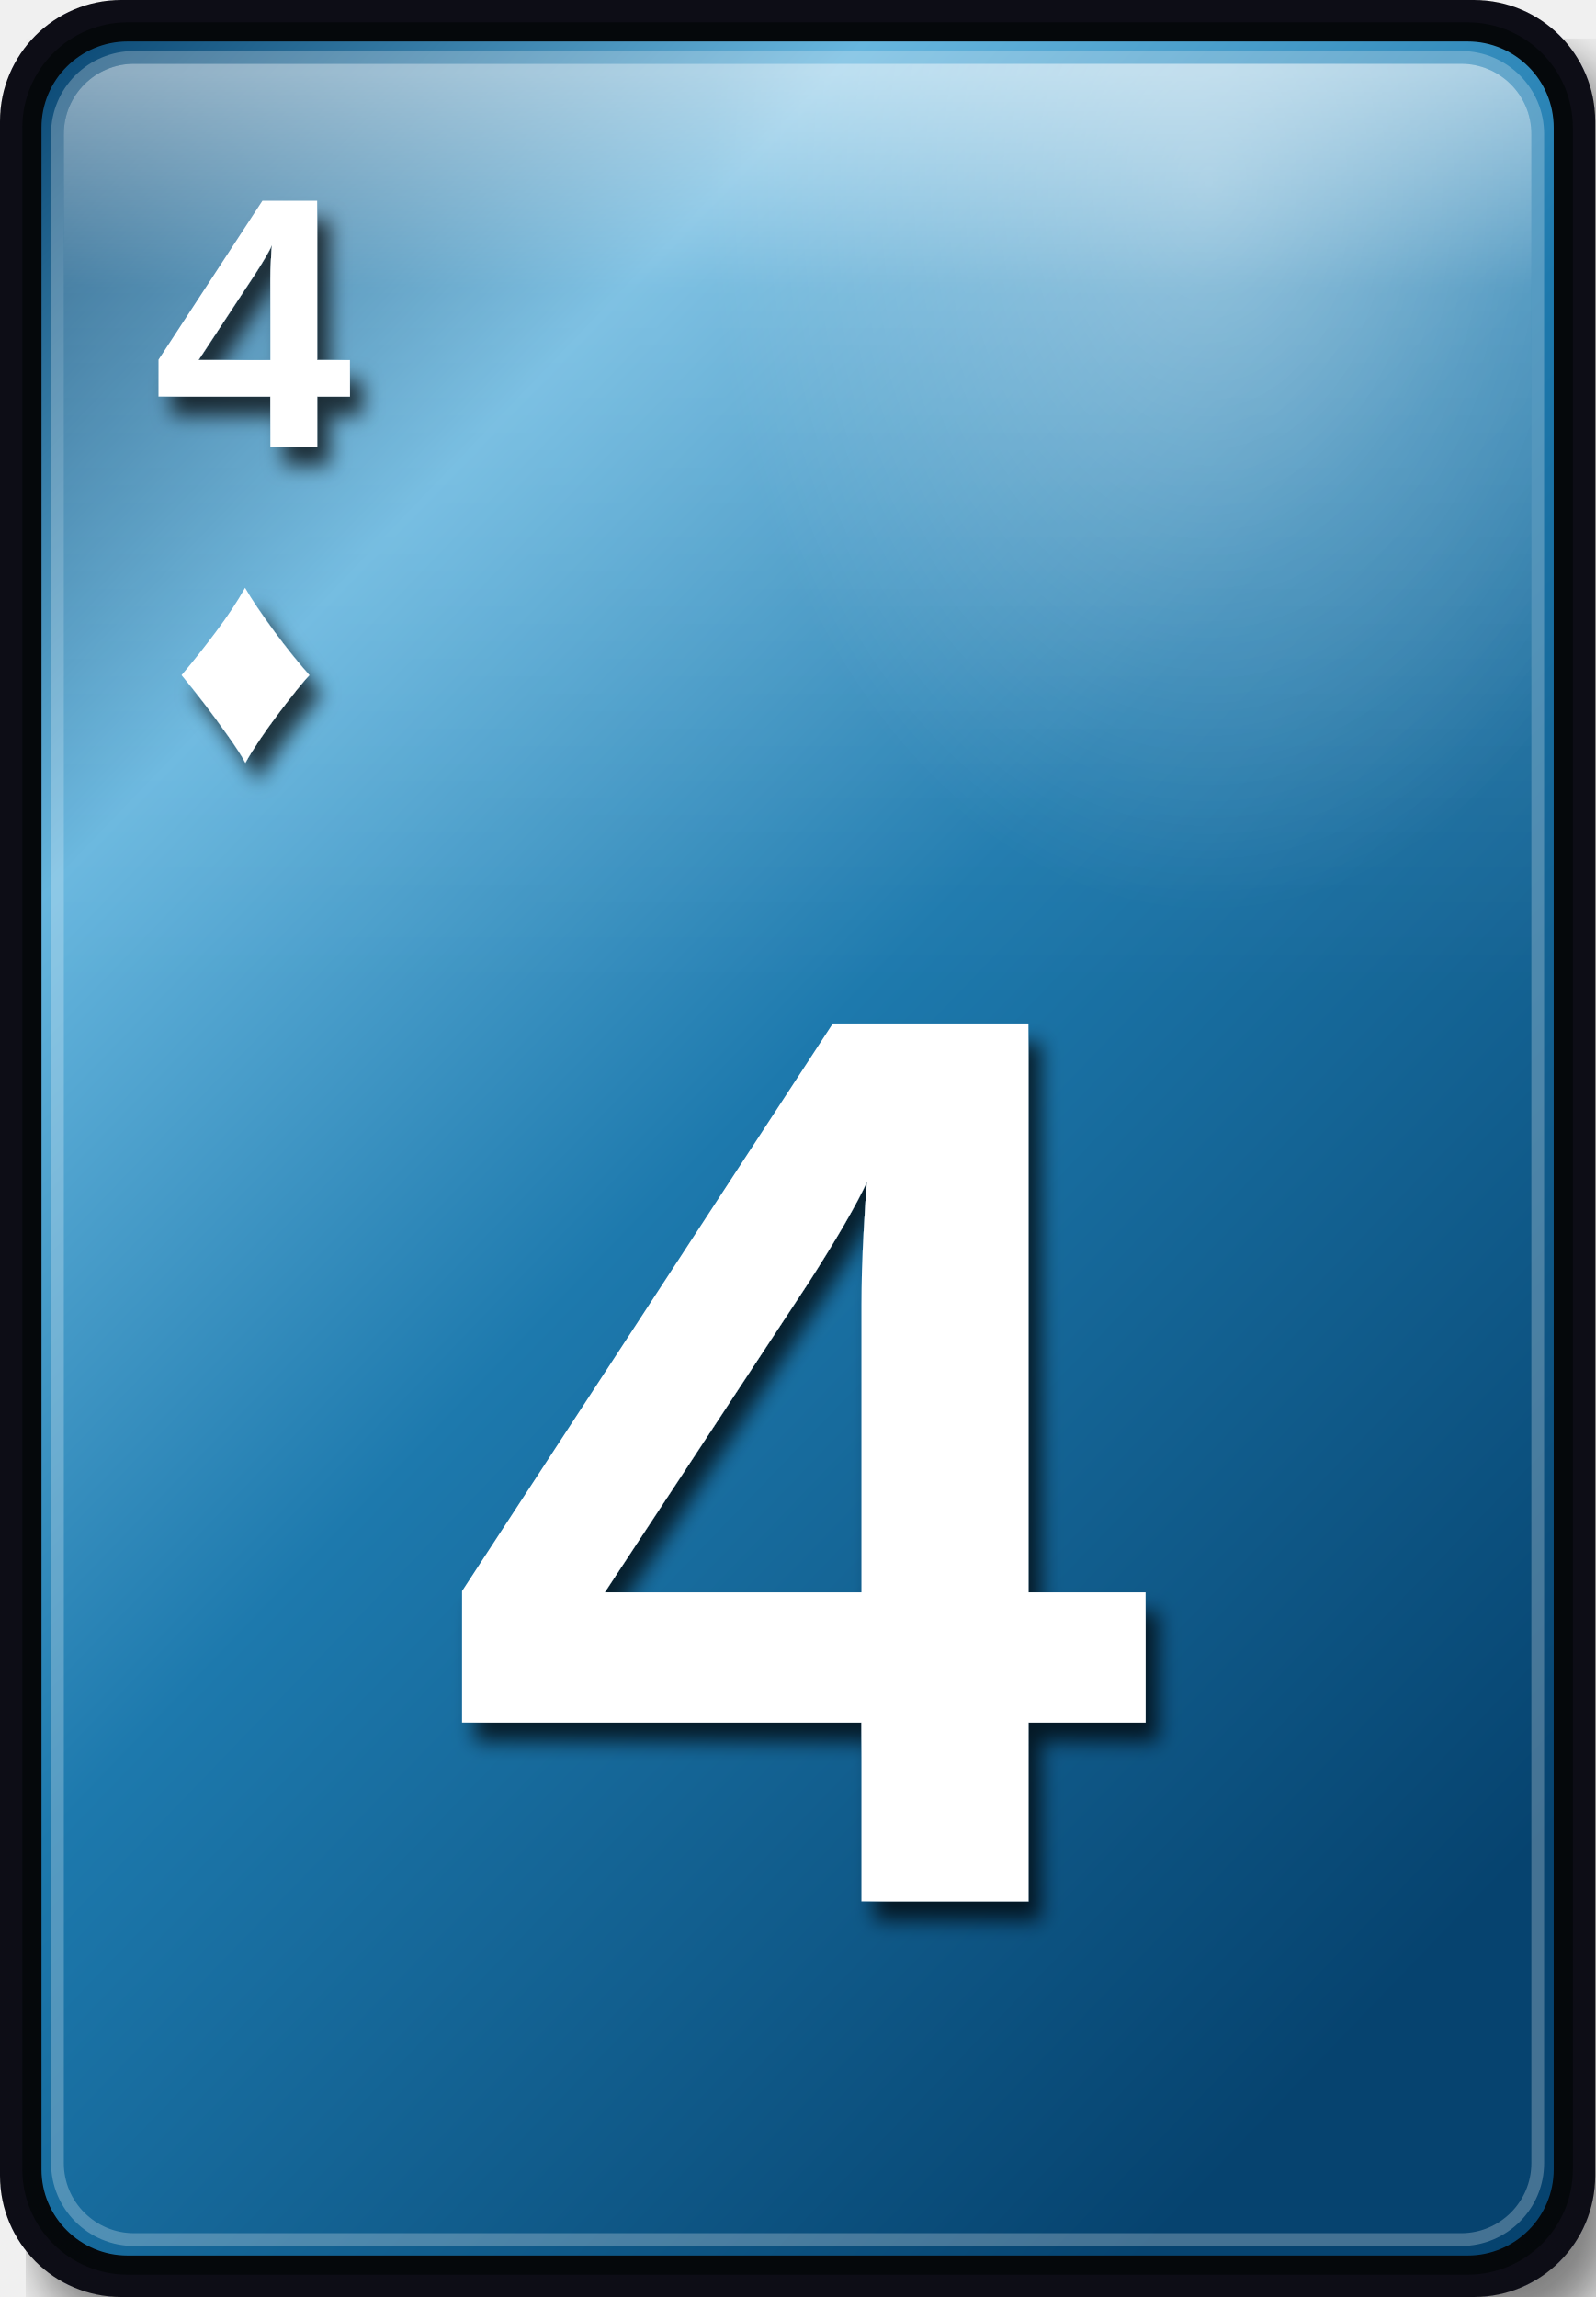
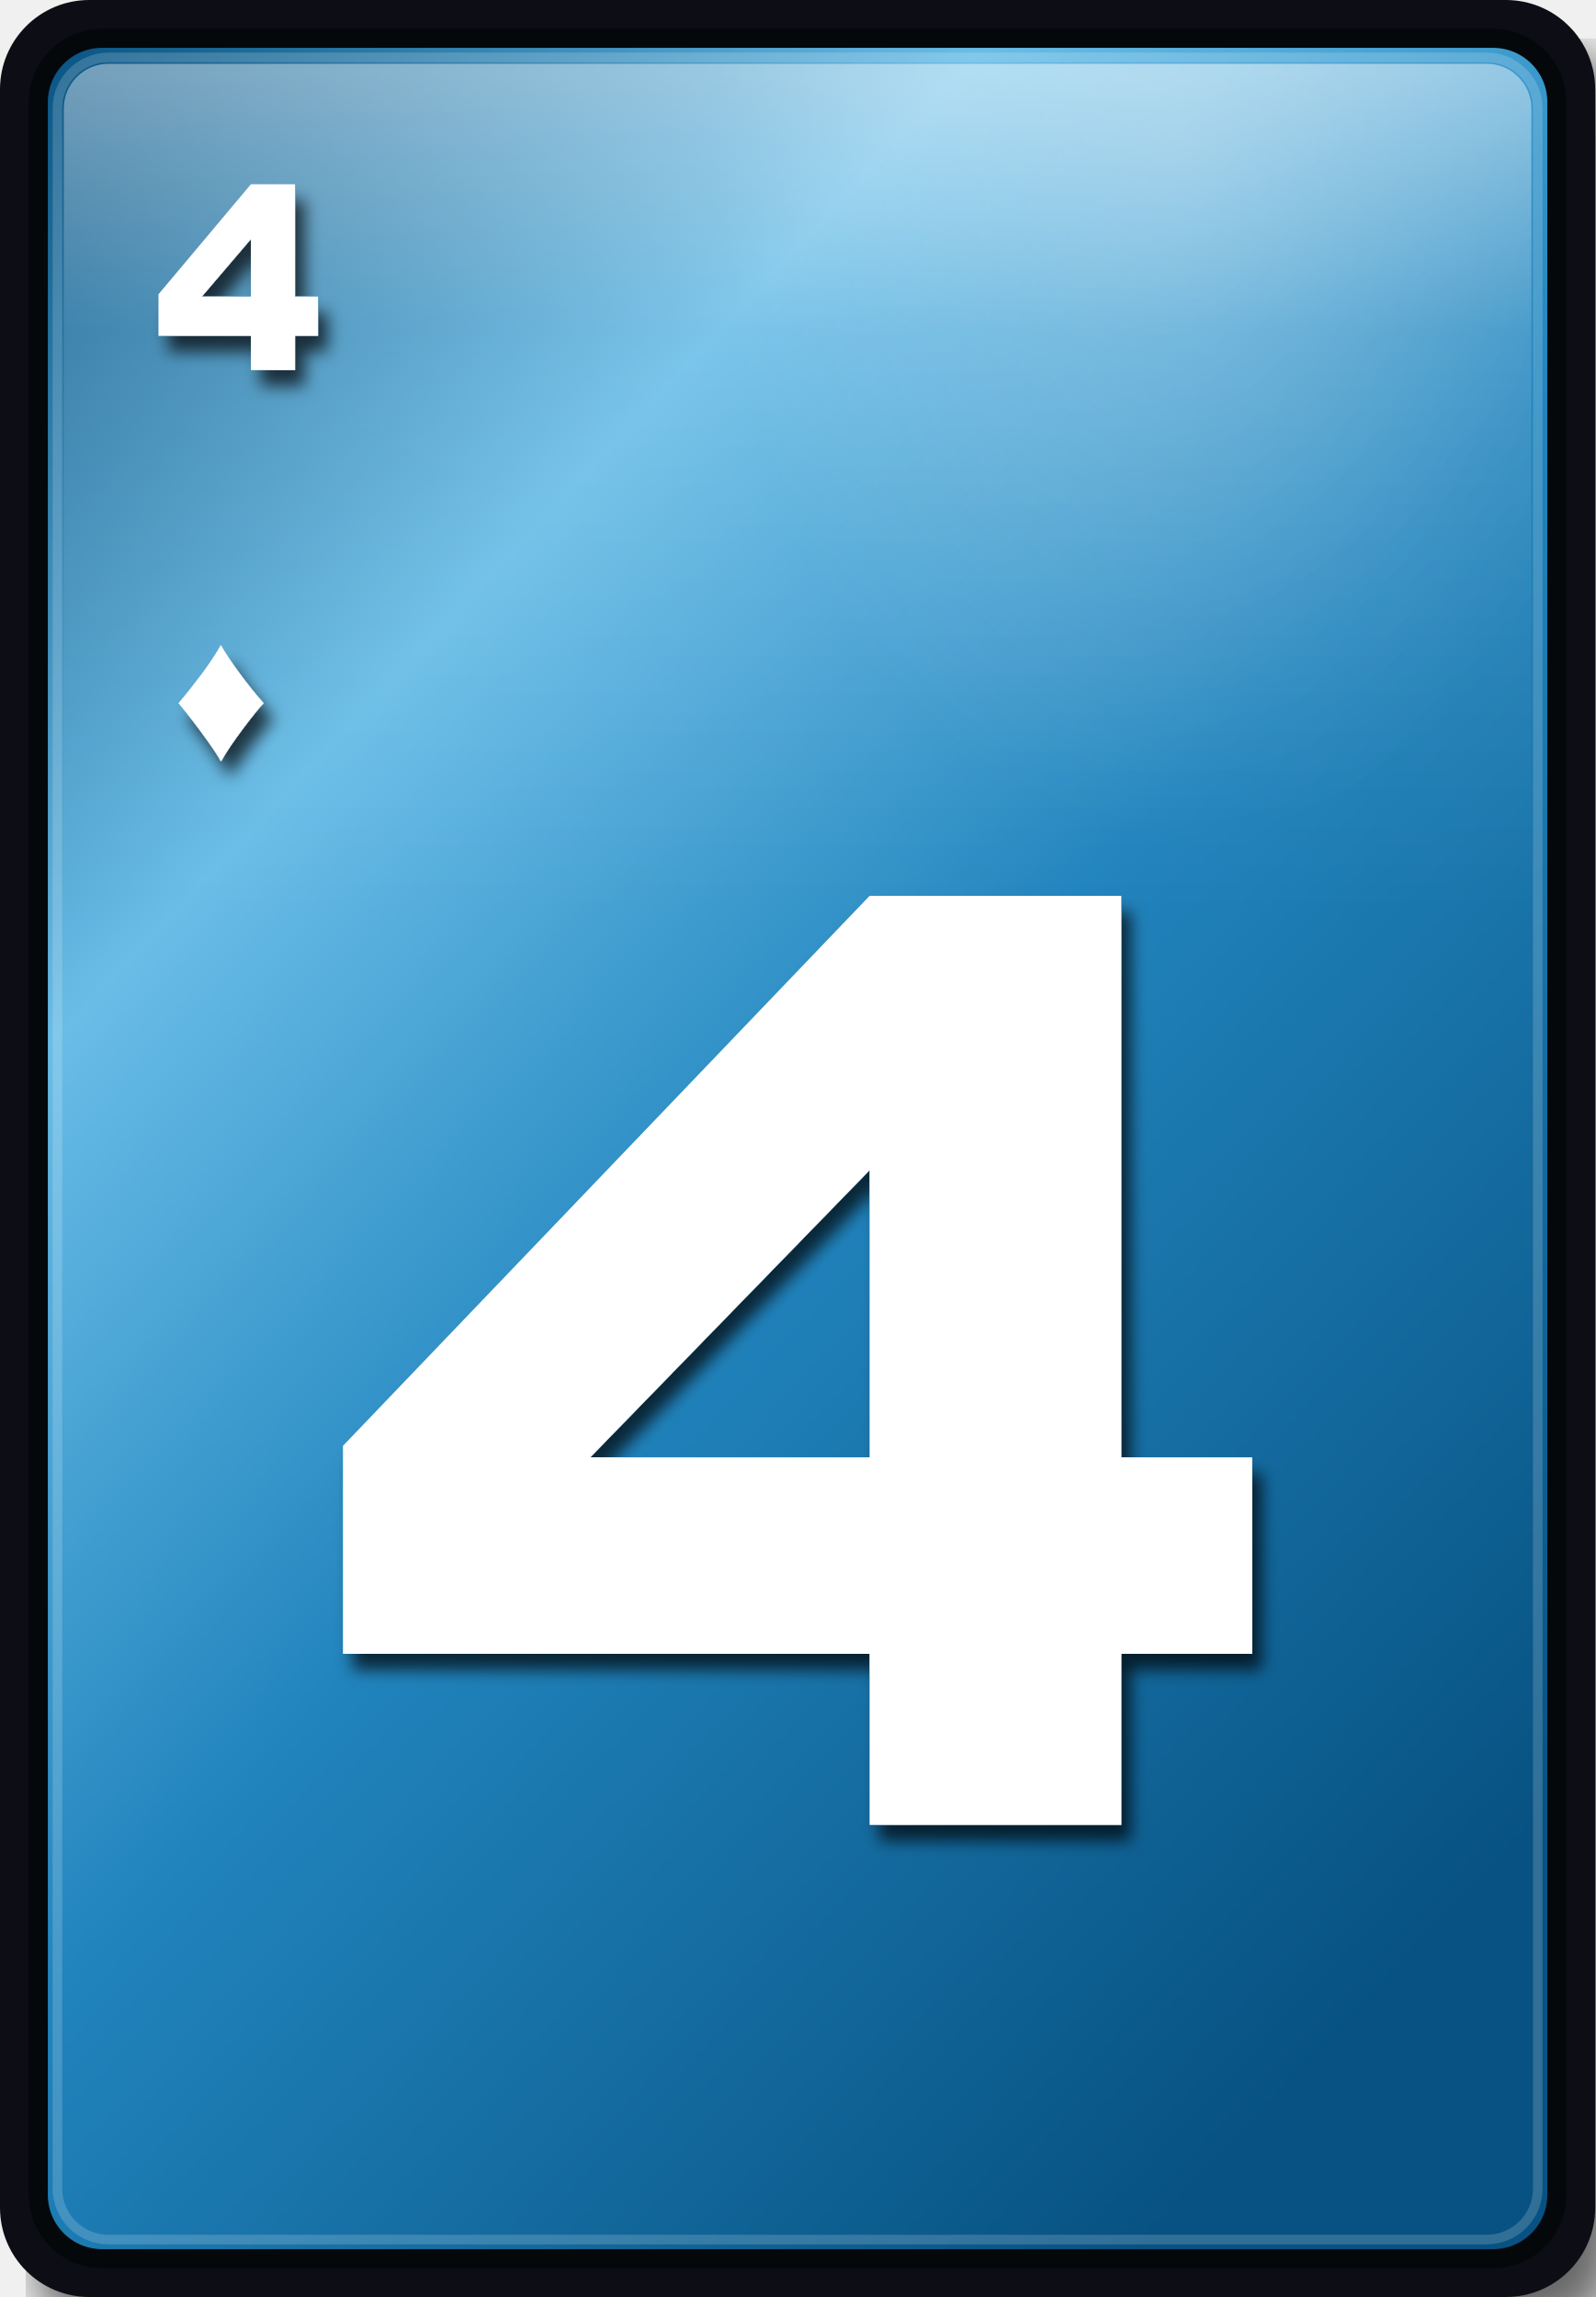
<svg xmlns="http://www.w3.org/2000/svg" viewBox="0 0 250 360">
-   <g transform="translate(0 0) scale(1)">
+   <g transform="translate(0 0) scale(1)" shape-rendering="geometricPrecision" text-rendering="geometricPrecision">
    <defs>
-       <linearGradient id="gradient-4d" x1="0" y1="0" x2="0.72" y2="1">
-         <stop stop-color="#06436f" />
-         <stop offset=".26" stop-color="#67b6de" />
-         <stop offset=".54" stop-color="#1d79ad" />
-         <stop offset="1" stop-color="#06436f" />
+       <linearGradient id="gradient-4d" x1="0" y1="0" x2=".72" y2="1">
+         <stop stop-color="#075282" />
+         <stop offset=".3" stop-color="#69bde7" />
+         <stop offset=".58" stop-color="#2184bd" />
+         <stop offset="1" stop-color="#075282" />
      </linearGradient>
      <linearGradient id="shine-4d" x1="0" y1="0" x2="0" y2="1">
-         <stop stop-color="#fff" stop-opacity=".52" />
-         <stop offset=".1" stop-color="#fff" stop-opacity=".16" />
-         <stop offset=".43" stop-color="#fff" stop-opacity="0" />
+         <stop stop-color="#fff" stop-opacity=".42" />
+         <stop offset=".12" stop-color="#fff" stop-opacity=".12" />
+         <stop offset=".39" stop-color="#fff" stop-opacity="0" />
      </linearGradient>
-       <radialGradient id="glow-4d" cx="78%" cy="5%" r="68%">
-         <stop stop-color="#fff" stop-opacity=".35" />
-         <stop offset=".5" stop-color="#fff" stop-opacity="0" />
+       <radialGradient id="glow-4d" cx="76%" cy="4%" r="66%">
+         <stop stop-color="#fff" stop-opacity=".22" />
+         <stop offset=".48" stop-color="#fff" stop-opacity="0" />
      </radialGradient>
-       <filter id="shadow-4d" x="-20%" y="-20%" width="140%" height="140%">
-         <feDropShadow dx="4" dy="6" stdDeviation="4" flood-color="#000" flood-opacity=".48" />
+       <filter id="shadow-4d" x="-20%" y="-20%" width="145%" height="150%">
+         <feDropShadow dx="4" dy="6" stdDeviation="4" flood-color="#000" flood-opacity=".58" />
      </filter>
-       <filter id="text-shadow-4d" x="-20%" y="-20%" width="140%" height="150%">
-         <feDropShadow dx="2" dy="3" stdDeviation="1.5" flood-color="#000" flood-opacity=".72" />
+       <filter id="text-shadow-4d" x="-25%" y="-25%" width="150%" height="155%">
+         <feDropShadow dx="1.5" dy="2.5" stdDeviation="1.2" flood-color="#000" flood-opacity=".7" />
      </filter>
    </defs>
-     <rect x="0" y="0" width="250" height="360" rx="19" fill="#0a0e14" filter="url(#shadow-4d)" />
-     <rect x="5" y="5" width="240" height="350" rx="15" fill="url(#gradient-4d)" stroke="#05080b" stroke-width="3" />
-     <rect x="9" y="9" width="232" height="342" rx="12" fill="none" stroke="#fff" stroke-opacity=".25" stroke-width="2" />
-     <rect x="10" y="10" width="230" height="340" rx="11" fill="url(#glow-4d)" />
-     <rect x="10" y="10" width="230" height="340" rx="11" fill="url(#shine-4d)" />
+     <rect x="0" y="0" width="250" height="360" rx="14" fill="#0a0e14" filter="url(#shadow-4d)" />
+     <rect x="6" y="6" width="238" height="348" rx="10" fill="url(#gradient-4d)" stroke="#05080b" stroke-width="3" />
+     <rect x="9" y="9" width="232" height="342" rx="8" fill="none" stroke="#fff" stroke-opacity=".17" stroke-width="1.5" />
+     <rect x="10" y="10" width="230" height="340" rx="7" fill="url(#glow-4d)" />
+     <rect x="10" y="10" width="230" height="340" rx="7" fill="url(#shine-4d)" />
    <g fill="#fff" filter="url(#text-shadow-4d)">
-       <text x="24" y="70" font-family="Arial Black, Arial, sans-serif" font-size="56" font-weight="900" letter-spacing="-3">4</text>
-       <text x="27" y="119" font-family="Georgia, 'Times New Roman', serif" font-size="45">♦</text>
-       <text x="125" y="298" text-anchor="middle" font-family="Arial Black, Arial, sans-serif" font-size="200" font-weight="900" letter-spacing="-7">4</text>
+       <path d="M0.383,-0.134L0.021,-0.134 0.021,-0.297 0.383,-0.728 0.556,-0.728 0.556,-0.288 0.646,-0.288 0.646,-0.134 0.556,-0.134 0.556,0 0.383,0z M0.383,-0.288L0.383,-0.513 0.191,-0.288z" transform="matrix(40 0 0 40 24 58)" />
+       <text x="27" y="119" font-family="Georgia, 'Times New Roman', serif" font-size="30">♦</text>
+       <path d="M0.383,-0.134L0.021,-0.134 0.021,-0.297 0.383,-0.728 0.556,-0.728 0.556,-0.288 0.646,-0.288 0.646,-0.134 0.556,-0.134 0.556,0 0.383,0z M0.383,-0.288L0.383,-0.513 0.191,-0.288z" transform="matrix(228 0 0 200 48.96289 286)" />
    </g>
  </g>
</svg>
